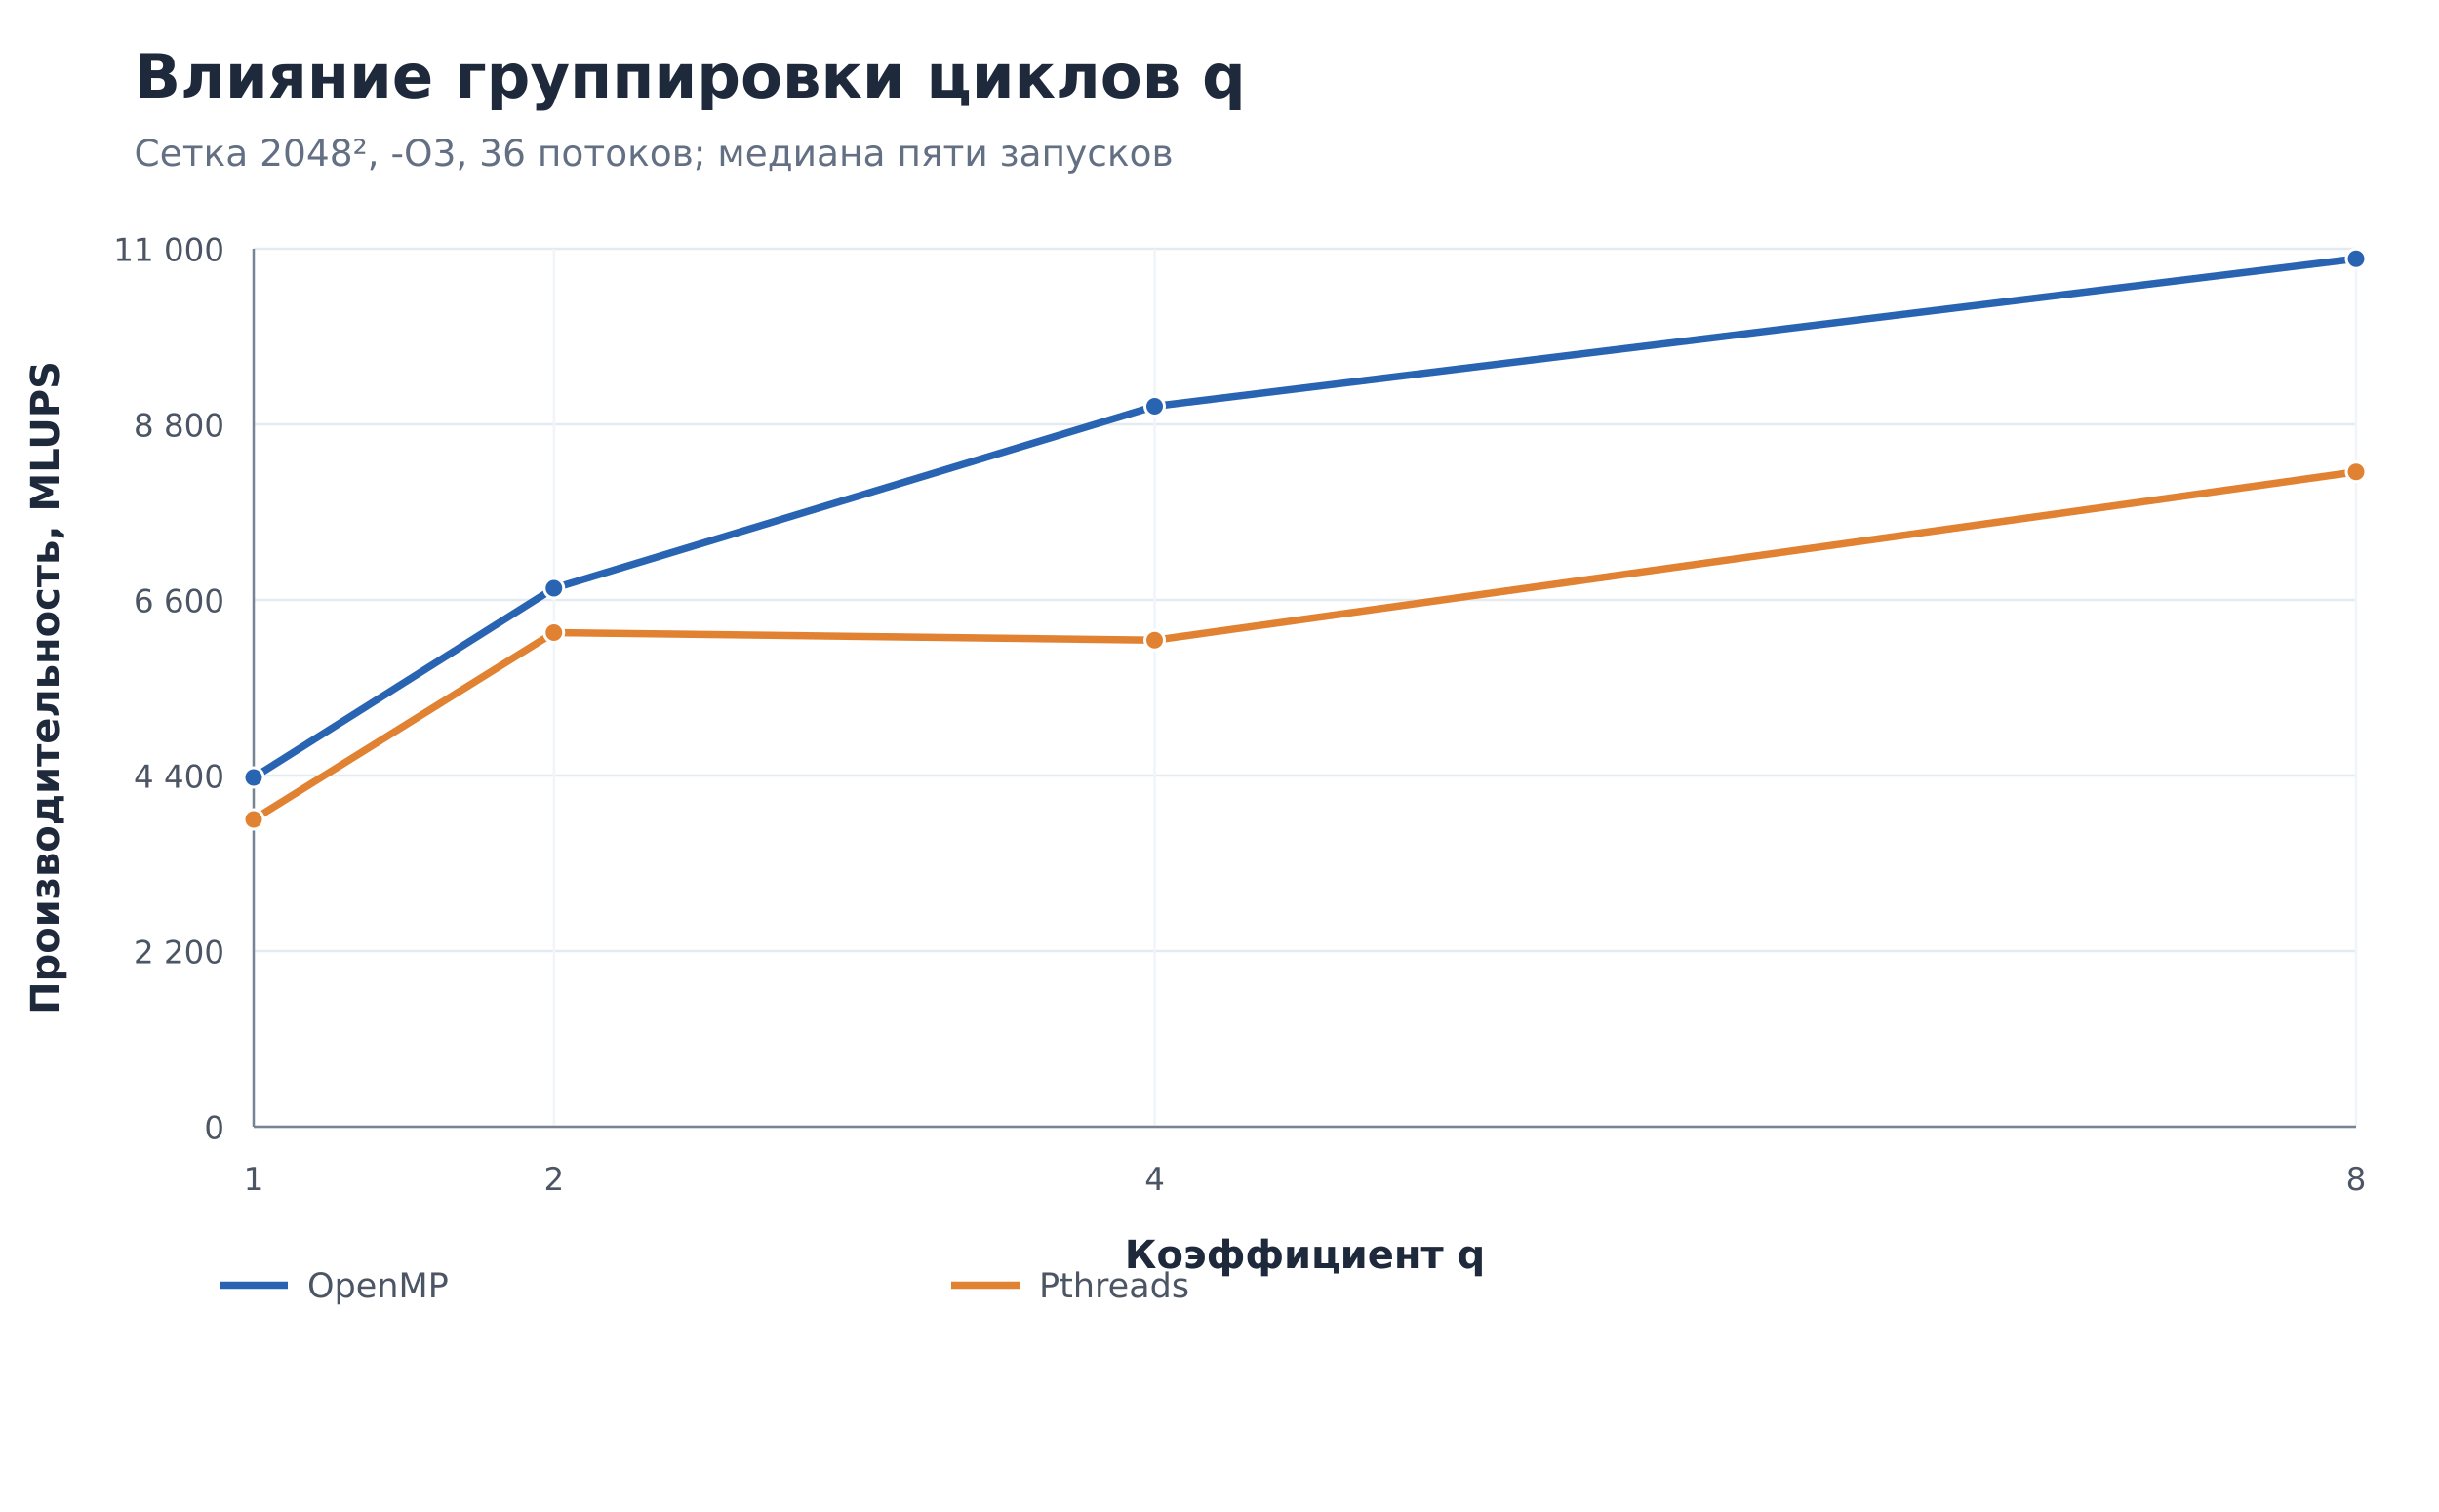
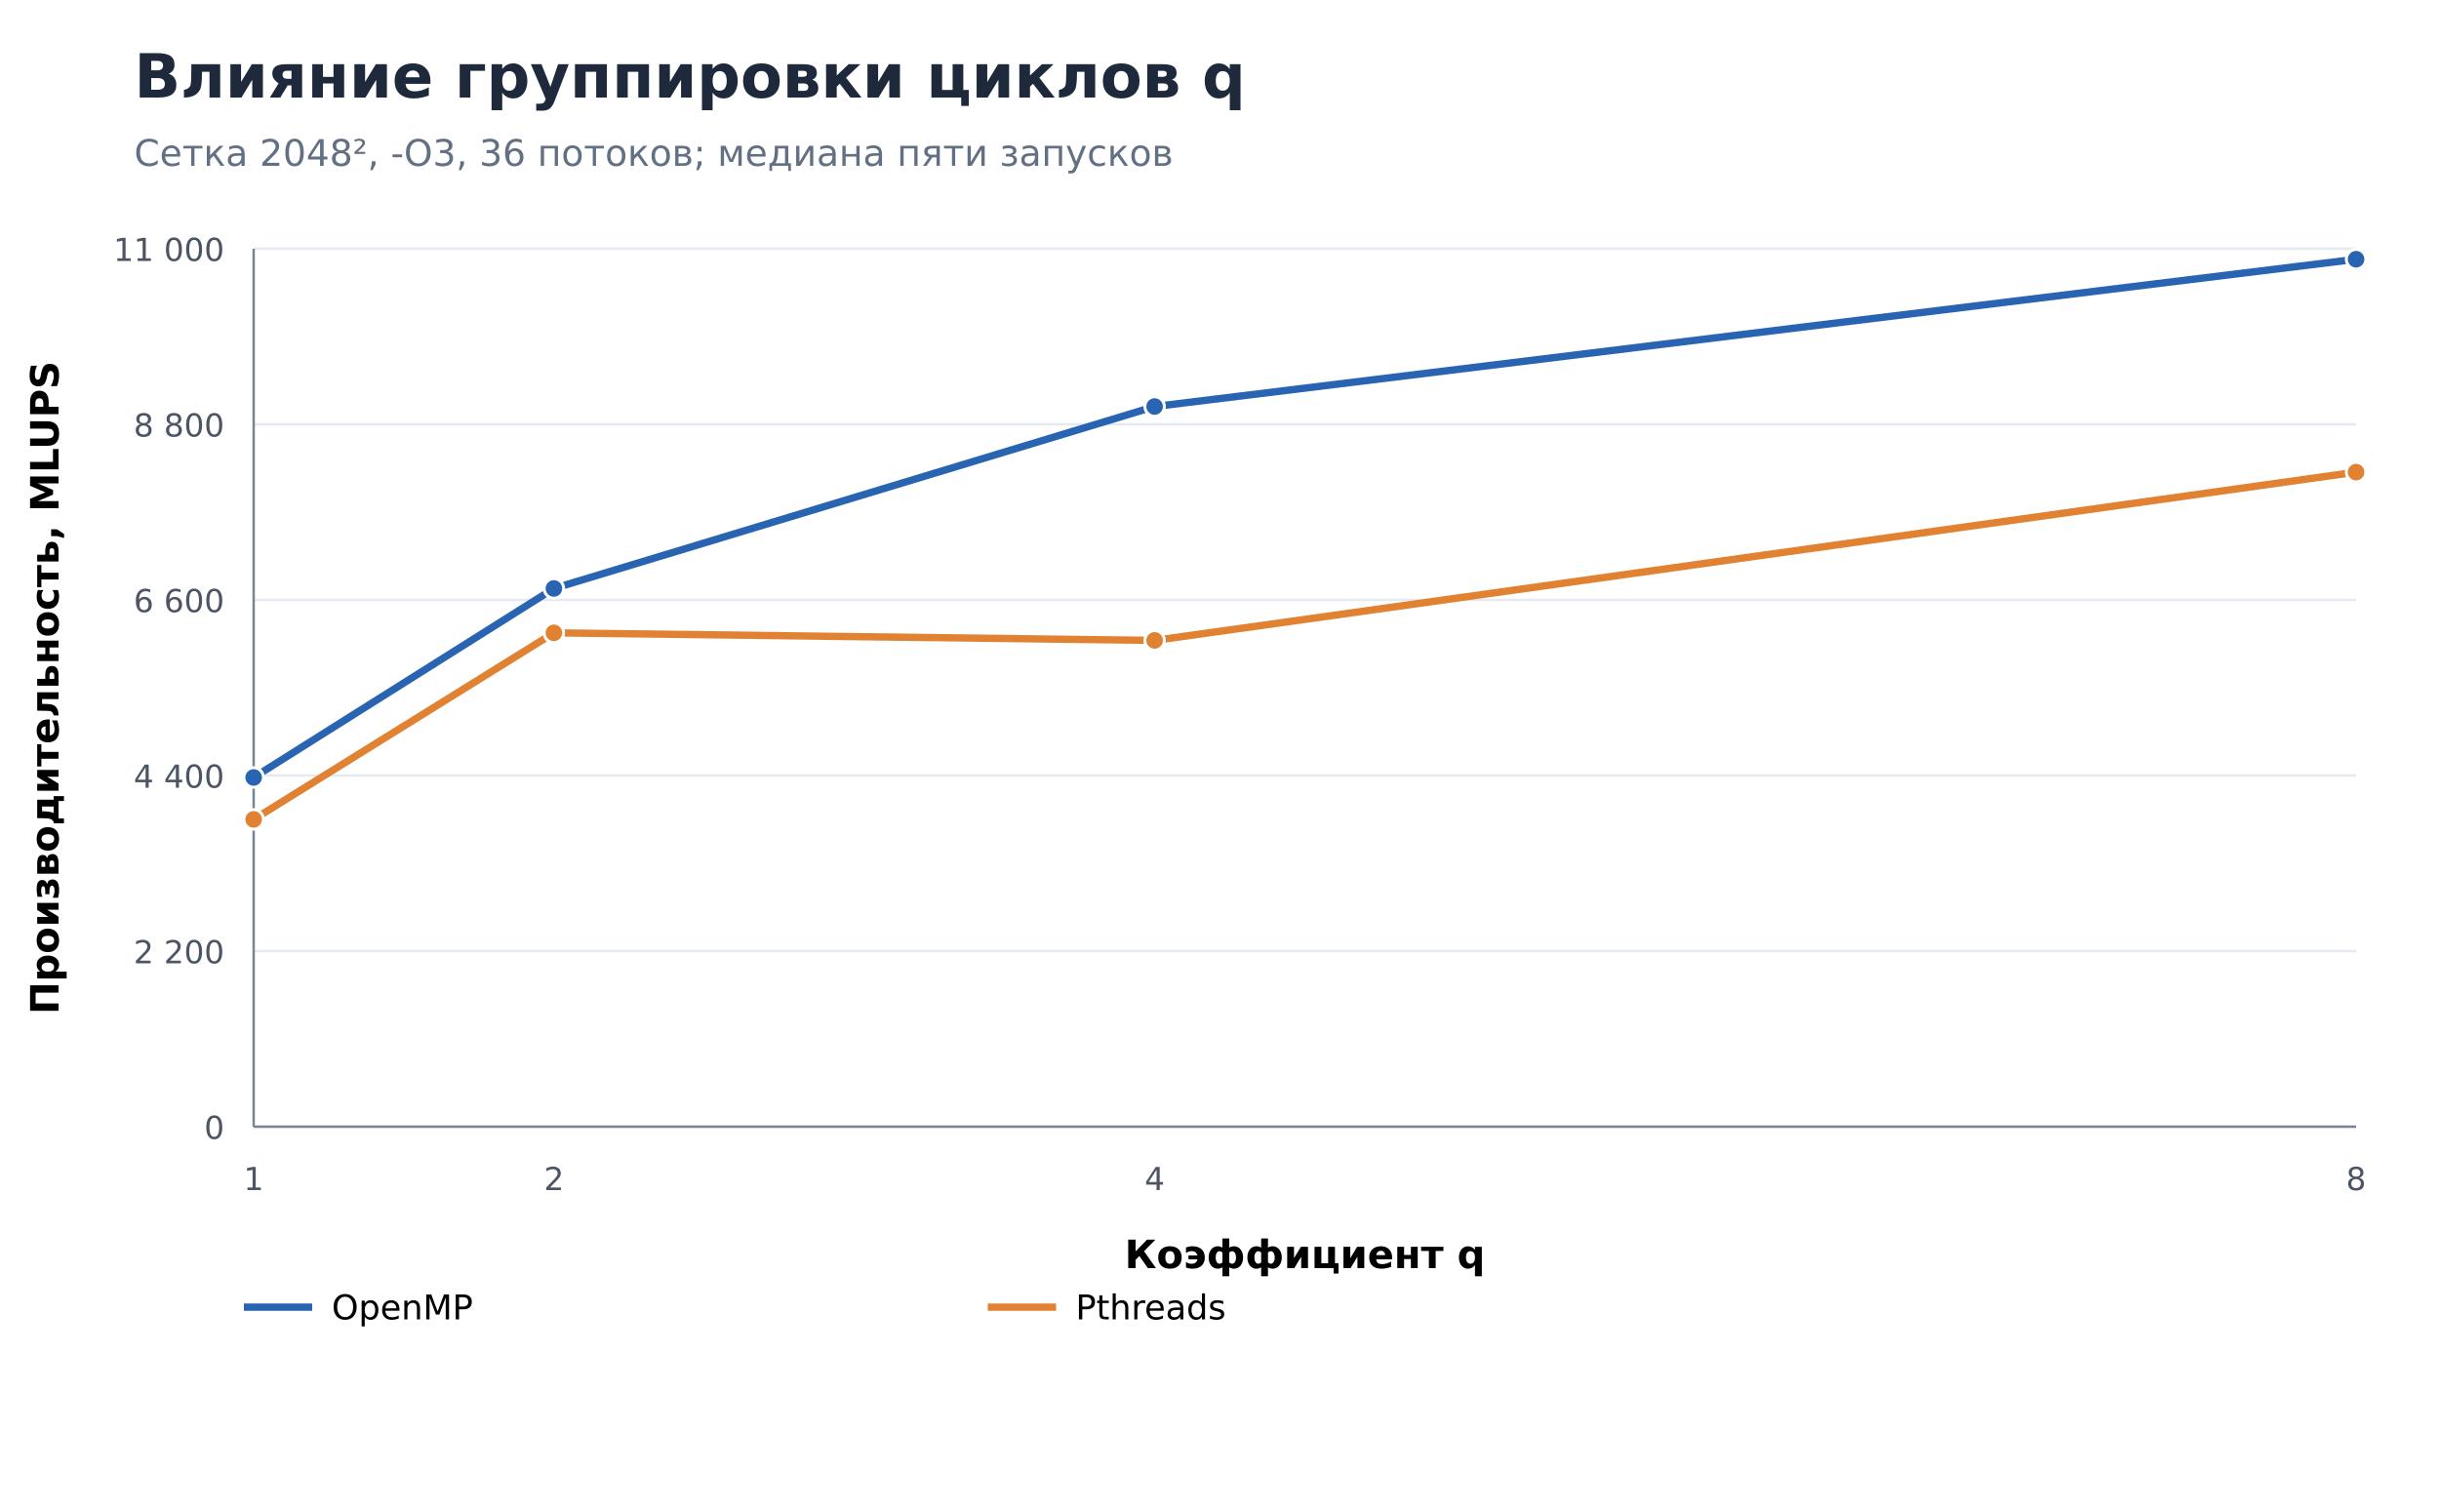
<svg xmlns="http://www.w3.org/2000/svg" width="1000" height="620" viewBox="0 0 1000 620">
-   <rect width="1000" height="620" fill="#ffffff" />
-   <text x="55" y="40" font-size="25" font-weight="700" fill="#1e293b" font-family="DejaVu Sans,Arial,sans-serif">Влияние группировки циклов q</text>
-   <text x="55" y="68" font-size="15" fill="#637083" font-family="DejaVu Sans,Arial,sans-serif">Сетка 2048², -O3, 36 потоков; медиана пяти запусков</text>
-   <line x1="104" x2="966" y1="462.00" y2="462.00" stroke="#e5eaf0" />
-   <text x="92" y="467" text-anchor="end" font-size="13" font-weight="400" fill="#4b5563" font-family="DejaVu Sans,Arial,sans-serif">0</text>
-   <line x1="104" x2="966" y1="390.00" y2="390.00" stroke="#e5eaf0" />
-   <text x="92" y="395" text-anchor="end" font-size="13" font-weight="400" fill="#4b5563" font-family="DejaVu Sans,Arial,sans-serif">2 200</text>
-   <line x1="104" x2="966" y1="318.00" y2="318.00" stroke="#e5eaf0" />
-   <text x="92" y="323" text-anchor="end" font-size="13" font-weight="400" fill="#4b5563" font-family="DejaVu Sans,Arial,sans-serif">4 400</text>
-   <line x1="104" x2="966" y1="246.00" y2="246.00" stroke="#e5eaf0" />
-   <text x="92" y="251" text-anchor="end" font-size="13" font-weight="400" fill="#4b5563" font-family="DejaVu Sans,Arial,sans-serif">6 600</text>
-   <line x1="104" x2="966" y1="174.00" y2="174.00" stroke="#e5eaf0" />
-   <text x="92" y="179" text-anchor="end" font-size="13" font-weight="400" fill="#4b5563" font-family="DejaVu Sans,Arial,sans-serif">8 800</text>
-   <line x1="104" x2="966" y1="102.00" y2="102.00" stroke="#e5eaf0" />
-   <text x="92" y="107" text-anchor="end" font-size="13" font-weight="400" fill="#4b5563" font-family="DejaVu Sans,Arial,sans-serif">11 000</text>
-   <line x1="104" x2="104" y1="102" y2="462" stroke="#f1f5f9" />
-   <text x="104" y="488" text-anchor="middle" font-size="13" font-weight="400" fill="#4b5563" font-family="DejaVu Sans,Arial,sans-serif">1</text>
-   <line x1="227.143" x2="227.143" y1="102" y2="462" stroke="#f1f5f9" />
-   <text x="227.143" y="488" text-anchor="middle" font-size="13" font-weight="400" fill="#4b5563" font-family="DejaVu Sans,Arial,sans-serif">2</text>
-   <line x1="473.429" x2="473.429" y1="102" y2="462" stroke="#f1f5f9" />
-   <text x="473.429" y="488" text-anchor="middle" font-size="13" font-weight="400" fill="#4b5563" font-family="DejaVu Sans,Arial,sans-serif">4</text>
-   <line x1="966" x2="966" y1="102" y2="462" stroke="#f1f5f9" />
-   <text x="966" y="488" text-anchor="middle" font-size="13" font-weight="400" fill="#4b5563" font-family="DejaVu Sans,Arial,sans-serif">8</text>
-   <line x1="104" x2="104" y1="102" y2="462" stroke="#778494" />
-   <line x1="104" x2="966" y1="462" y2="462" stroke="#778494" />
-   <path d="M104.0 318.8 L227.1 241.2 L473.4 166.6 L966.0 106.1" fill="none" stroke="#2964b3" stroke-width="3" stroke-linecap="round" stroke-linejoin="round" />
-   <circle cx="104.0" cy="318.8" r="4" fill="#2964b3" stroke="#fff" stroke-width="1.2" />
-   <circle cx="227.1" cy="241.2" r="4" fill="#2964b3" stroke="#fff" stroke-width="1.2" />
-   <circle cx="473.4" cy="166.6" r="4" fill="#2964b3" stroke="#fff" stroke-width="1.2" />
-   <circle cx="966.0" cy="106.1" r="4" fill="#2964b3" stroke="#fff" stroke-width="1.2" />
-   <path d="M104.0 336.0 L227.1 259.4 L473.4 262.5 L966.0 193.5" fill="none" stroke="#e18132" stroke-width="3" stroke-linecap="round" stroke-linejoin="round" />
-   <circle cx="104.0" cy="336.0" r="4" fill="#e18132" stroke="#fff" stroke-width="1.2" />
-   <circle cx="227.1" cy="259.4" r="4" fill="#e18132" stroke="#fff" stroke-width="1.2" />
-   <circle cx="473.4" cy="262.5" r="4" fill="#e18132" stroke="#fff" stroke-width="1.2" />
-   <circle cx="966.0" cy="193.5" r="4" fill="#e18132" stroke="#fff" stroke-width="1.2" />
-   <text x="535" y="520" text-anchor="middle" font-size="16" font-weight="600" fill="#1e293b" font-family="DejaVu Sans,Arial,sans-serif">Коэффициент q</text>
-   <text x="24" y="282" text-anchor="middle" font-size="16" font-weight="600" fill="#1e293b" transform="rotate(-90 24 282)" font-family="DejaVu Sans,Arial,sans-serif">Производительность, MLUPS</text>
-   <path d="M90 527H118" stroke="#2964b3" stroke-width="3" />
-   <text x="126" y="532" text-anchor="start" font-size="14" font-weight="400" fill="#4b5563" font-family="DejaVu Sans,Arial,sans-serif">OpenMP</text>
-   <path d="M390 527H418" stroke="#e18132" stroke-width="3" />
-   <text x="426" y="532" text-anchor="start" font-size="14" font-weight="400" fill="#4b5563" font-family="DejaVu Sans,Arial,sans-serif">Pthreads</text>
+   <rect width="1000" height="620" fill="white" />
+   <g font-family="DejaVu Sans,Arial,sans-serif">
+     <text x="55" y="40" font-size="25" font-weight="700" fill="#1e293b">Влияние группировки циклов q</text>
+     <text x="55" y="68" font-size="15" fill="#637083">Сетка 2048², -O3, 36 потоков; медиана пяти запусков</text>
+     <line x1="104" x2="966" y1="462" y2="462" stroke="#e5eaf0" />
+     <text x="92" y="467" text-anchor="end" font-size="13" fill="#4b5563">0</text>
+     <line x1="104" x2="966" y1="390" y2="390" stroke="#e5eaf0" />
+     <text x="92" y="395" text-anchor="end" font-size="13" fill="#4b5563">2 200</text>
+     <line x1="104" x2="966" y1="318" y2="318" stroke="#e5eaf0" />
+     <text x="92" y="323" text-anchor="end" font-size="13" fill="#4b5563">4 400</text>
+     <line x1="104" x2="966" y1="246" y2="246" stroke="#e5eaf0" />
+     <text x="92" y="251" text-anchor="end" font-size="13" fill="#4b5563">6 600</text>
+     <line x1="104" x2="966" y1="174" y2="174" stroke="#e5eaf0" />
+     <text x="92" y="179" text-anchor="end" font-size="13" fill="#4b5563">8 800</text>
+     <line x1="104" x2="966" y1="102" y2="102" stroke="#e5eaf0" />
+     <text x="92" y="107" text-anchor="end" font-size="13" fill="#4b5563">11 000</text>
+     <text x="104" y="488" text-anchor="middle" font-size="13" fill="#4b5563">1</text>
+     <text x="227.143" y="488" text-anchor="middle" font-size="13" fill="#4b5563">2</text>
+     <text x="473.429" y="488" text-anchor="middle" font-size="13" fill="#4b5563">4</text>
+     <text x="966" y="488" text-anchor="middle" font-size="13" fill="#4b5563">8</text>
+     <line x1="104" x2="104" y1="102" y2="462" stroke="#778494" />
+     <line x1="104" x2="966" y1="462" y2="462" stroke="#778494" />
+     <path d="M104.0 318.8 L227.1 241.3 L473.4 166.7 L966.0 106.3" fill="none" stroke="#2964b3" stroke-width="3" stroke-linejoin="round" />
+     <circle cx="104.0" cy="318.8" r="4" fill="#2964b3" stroke="white" stroke-width="1.2" />
+     <circle cx="227.1" cy="241.3" r="4" fill="#2964b3" stroke="white" stroke-width="1.2" />
+     <circle cx="473.4" cy="166.7" r="4" fill="#2964b3" stroke="white" stroke-width="1.2" />
+     <circle cx="966.0" cy="106.3" r="4" fill="#2964b3" stroke="white" stroke-width="1.2" />
+     <path d="M104.0 336.0 L227.1 259.5 L473.4 262.6 L966.0 193.6" fill="none" stroke="#e18132" stroke-width="3" stroke-linejoin="round" />
+     <circle cx="104.0" cy="336.0" r="4" fill="#e18132" stroke="white" stroke-width="1.2" />
+     <circle cx="227.1" cy="259.5" r="4" fill="#e18132" stroke="white" stroke-width="1.2" />
+     <circle cx="473.4" cy="262.6" r="4" fill="#e18132" stroke="white" stroke-width="1.2" />
+     <circle cx="966.0" cy="193.6" r="4" fill="#e18132" stroke="white" stroke-width="1.2" />
+     <text x="535" y="520" text-anchor="middle" font-size="16" font-weight="600">Коэффициент q</text>
+     <text x="24" y="282" text-anchor="middle" font-size="16" font-weight="600" transform="rotate(-90 24 282)">Производительность, MLUPS</text>
+     <line x1="100" x2="128" y1="536" y2="536" stroke="#2964b3" stroke-width="3" />
+     <text x="136" y="541" font-size="14">OpenMP</text>
+     <line x1="405" x2="433" y1="536" y2="536" stroke="#e18132" stroke-width="3" />
+     <text x="441" y="541" font-size="14">Pthreads</text>
+   </g>
</svg>
